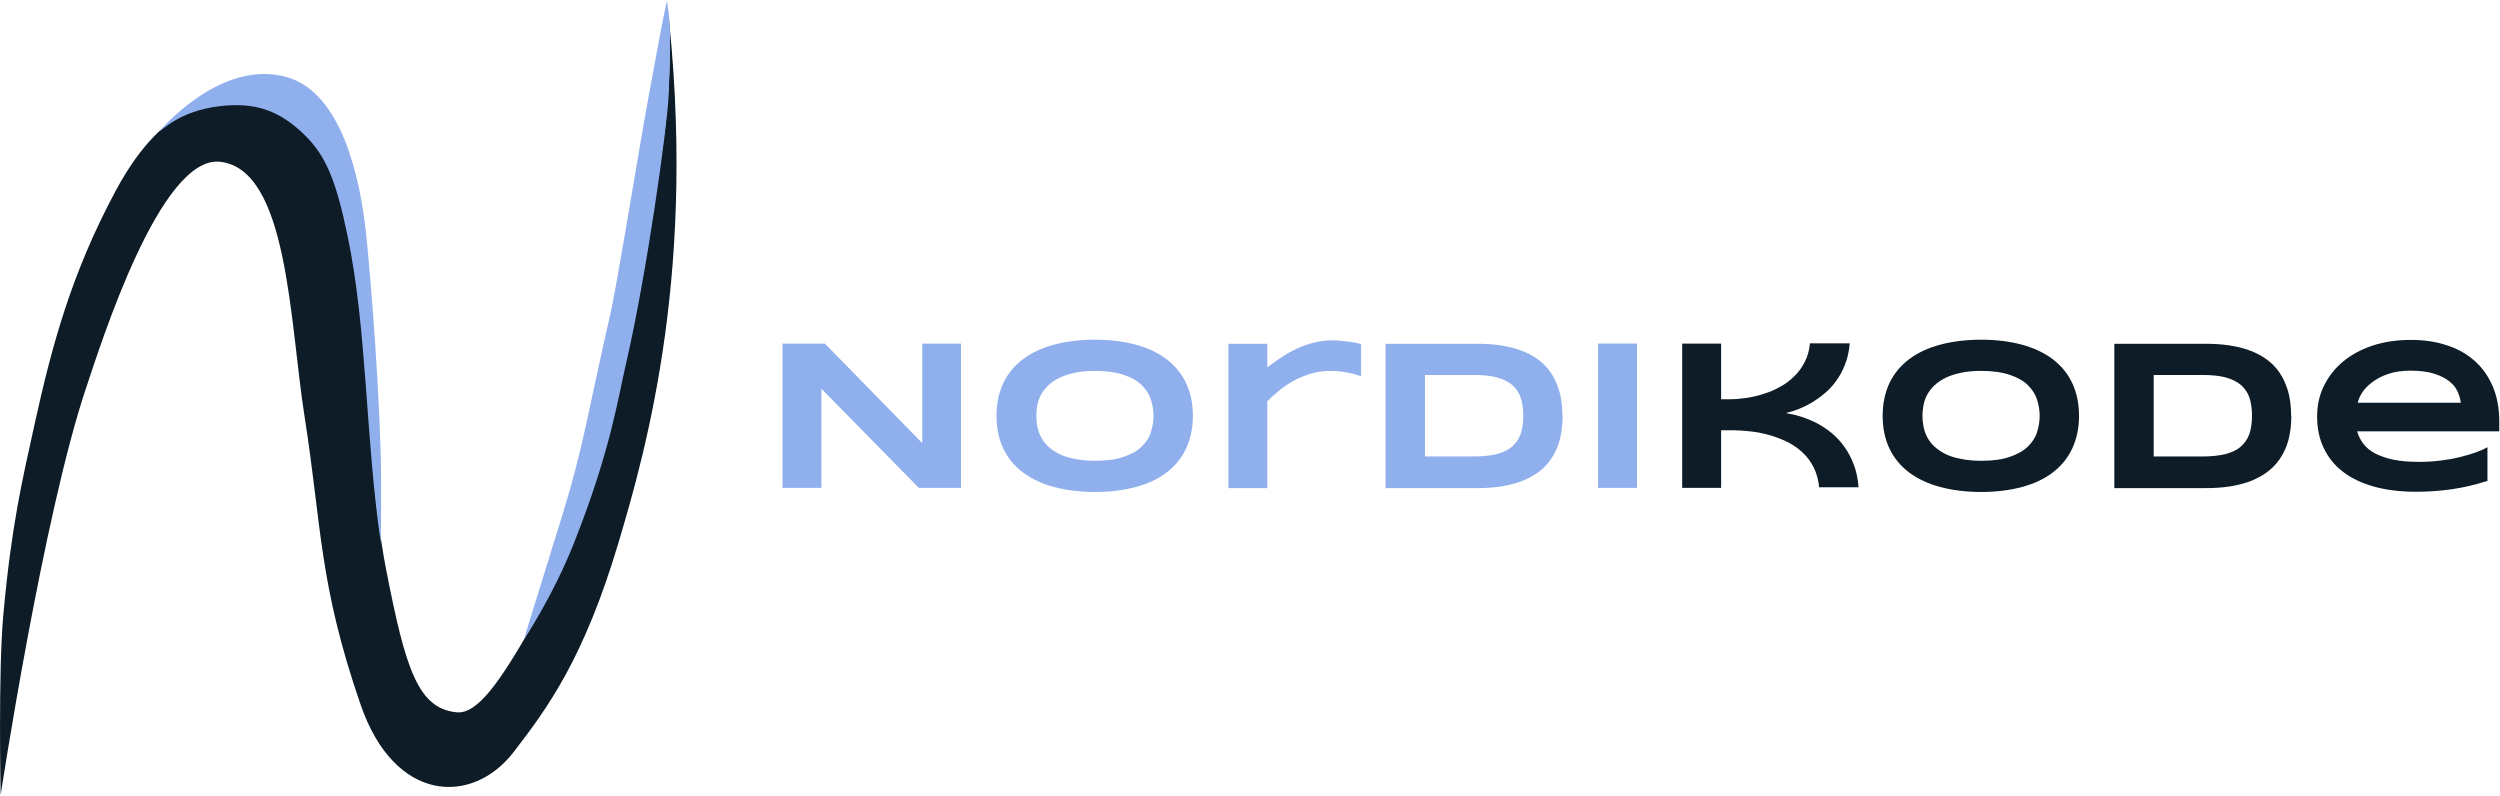
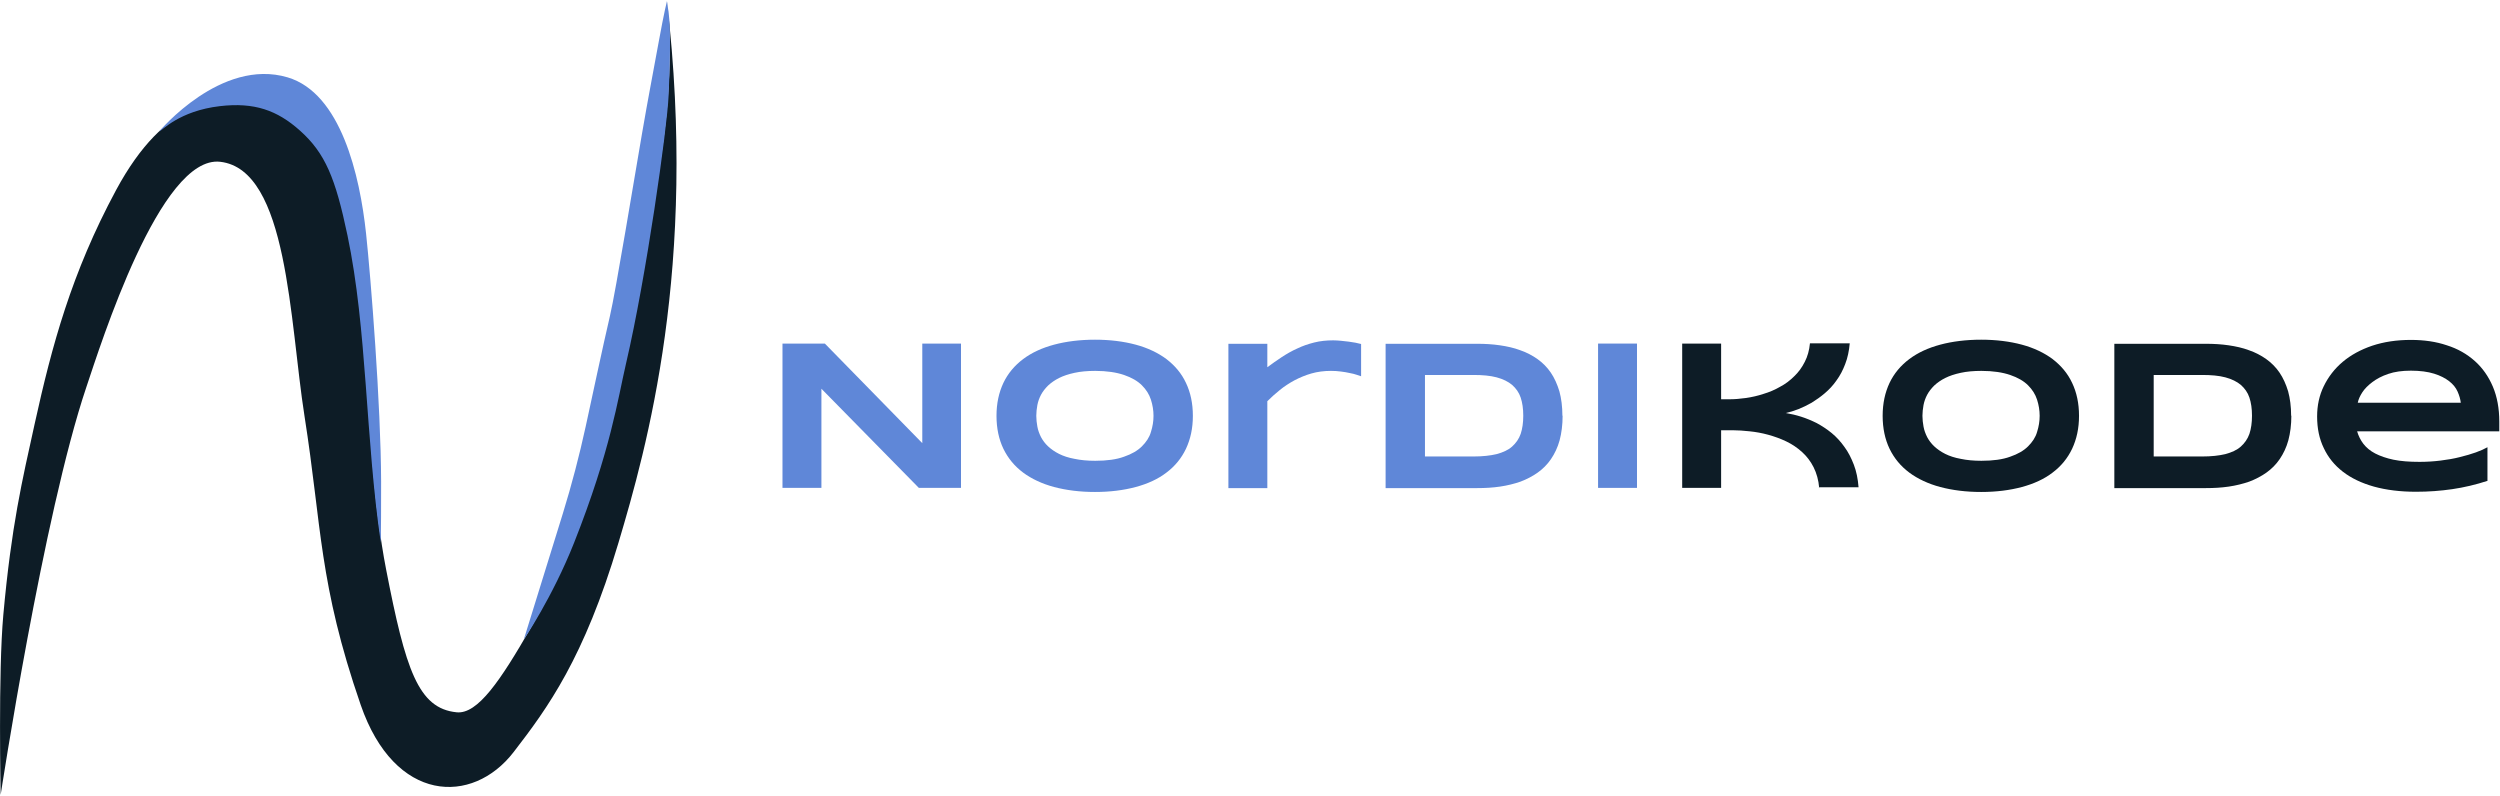
<svg xmlns="http://www.w3.org/2000/svg" viewBox="0 0 1772 564" version="1.1" style="fill-rule:evenodd;clip-rule:evenodd;stroke-linejoin:round;stroke-miterlimit:2;">
  <g>
    <g transform="matrix(3.048969,0,0,3.048969,-816.0493,-5247.468)">
      <g>
        <g transform="matrix(50,0,0,50,444.3036,1834.483)">
-           <path d="M0.739,-0l-0.453,-0.461l0,0.461l-0.181,-0l0,-0.671l0.197,0l0.453,0.463l0,-0.463l0.18,0l0,0.671l-0.196,-0Z" style="fill:#90afed;fill-rule:nonzero;" />
+           <path d="M0.739,-0l-0.453,-0.461l0,0.461l-0.181,-0l0,-0.671l0.197,0l0.453,0.463l0,-0.463l0.18,0l0,0.671l-0.196,-0Z" style="fill:#5f87d8;fill-rule:nonzero;" />
        </g>
        <g transform="matrix(50,0,0,50,496.3056,1834.483)">
-           <path d="M0.973,-0.335c0,0.058 -0.011,0.108 -0.032,0.153c-0.021,0.044 -0.051,0.081 -0.091,0.111c-0.039,0.03 -0.087,0.052 -0.143,0.067c-0.056,0.015 -0.119,0.023 -0.189,0.023c-0.07,0 -0.133,-0.008 -0.19,-0.023c-0.056,-0.015 -0.105,-0.038 -0.144,-0.067c-0.04,-0.03 -0.07,-0.066 -0.092,-0.111c-0.021,-0.044 -0.032,-0.095 -0.032,-0.153c0,-0.058 0.011,-0.108 0.032,-0.153c0.021,-0.044 0.052,-0.081 0.092,-0.111c0.04,-0.03 0.088,-0.052 0.144,-0.067c0.056,-0.015 0.12,-0.023 0.19,-0.023c0.07,0 0.133,0.008 0.189,0.023c0.056,0.015 0.104,0.038 0.143,0.067c0.039,0.03 0.07,0.066 0.091,0.111c0.021,0.044 0.032,0.095 0.032,0.153Zm-0.183,0c0,-0.025 -0.004,-0.05 -0.012,-0.075c-0.008,-0.025 -0.022,-0.047 -0.042,-0.067c-0.02,-0.02 -0.048,-0.036 -0.083,-0.048c-0.035,-0.012 -0.08,-0.019 -0.134,-0.019c-0.036,0 -0.069,0.003 -0.096,0.009c-0.028,0.006 -0.052,0.014 -0.072,0.024c-0.02,0.01 -0.037,0.022 -0.051,0.035c-0.014,0.014 -0.025,0.028 -0.033,0.043c-0.008,0.015 -0.014,0.032 -0.017,0.048c-0.003,0.017 -0.005,0.033 -0.005,0.05c0,0.017 0.002,0.033 0.005,0.05c0.003,0.017 0.009,0.033 0.017,0.049c0.008,0.015 0.019,0.03 0.033,0.043c0.014,0.013 0.031,0.025 0.051,0.035c0.02,0.01 0.044,0.018 0.072,0.023c0.028,0.006 0.06,0.009 0.096,0.009c0.054,0 0.099,-0.006 0.134,-0.019c0.035,-0.012 0.063,-0.028 0.083,-0.048c0.02,-0.02 0.035,-0.042 0.042,-0.067c0.008,-0.025 0.012,-0.05 0.012,-0.075Z" style="fill:#90afed;fill-rule:nonzero;" />
+           <path d="M0.973,-0.335c0,0.058 -0.011,0.108 -0.032,0.153c-0.021,0.044 -0.051,0.081 -0.091,0.111c-0.039,0.03 -0.087,0.052 -0.143,0.067c-0.056,0.015 -0.119,0.023 -0.189,0.023c-0.07,0 -0.133,-0.008 -0.19,-0.023c-0.056,-0.015 -0.105,-0.038 -0.144,-0.067c-0.04,-0.03 -0.07,-0.066 -0.092,-0.111c-0.021,-0.044 -0.032,-0.095 -0.032,-0.153c0,-0.058 0.011,-0.108 0.032,-0.153c0.021,-0.044 0.052,-0.081 0.092,-0.111c0.04,-0.03 0.088,-0.052 0.144,-0.067c0.056,-0.015 0.12,-0.023 0.19,-0.023c0.07,0 0.133,0.008 0.189,0.023c0.056,0.015 0.104,0.038 0.143,0.067c0.039,0.03 0.07,0.066 0.091,0.111c0.021,0.044 0.032,0.095 0.032,0.153Zm-0.183,0c0,-0.025 -0.004,-0.05 -0.012,-0.075c-0.008,-0.025 -0.022,-0.047 -0.042,-0.067c-0.02,-0.02 -0.048,-0.036 -0.083,-0.048c-0.035,-0.012 -0.08,-0.019 -0.134,-0.019c-0.036,0 -0.069,0.003 -0.096,0.009c-0.028,0.006 -0.052,0.014 -0.072,0.024c-0.02,0.01 -0.037,0.022 -0.051,0.035c-0.014,0.014 -0.025,0.028 -0.033,0.043c-0.008,0.015 -0.014,0.032 -0.017,0.048c-0.003,0.017 -0.005,0.033 -0.005,0.05c0,0.017 0.002,0.033 0.005,0.05c0.003,0.017 0.009,0.033 0.017,0.049c0.008,0.015 0.019,0.03 0.033,0.043c0.014,0.013 0.031,0.025 0.051,0.035c0.02,0.01 0.044,0.018 0.072,0.023c0.028,0.006 0.06,0.009 0.096,0.009c0.054,0 0.099,-0.006 0.134,-0.019c0.035,-0.012 0.063,-0.028 0.083,-0.048c0.02,-0.02 0.035,-0.042 0.042,-0.067c0.008,-0.025 0.012,-0.05 0.012,-0.075Z" style="fill:#5f87d8;fill-rule:nonzero;" />
        </g>
        <g transform="matrix(50,0,0,50,547.9657,1834.483)">
-           <path d="M0.722,-0.519c-0.005,-0.002 -0.012,-0.004 -0.021,-0.007c-0.009,-0.003 -0.02,-0.006 -0.032,-0.008c-0.012,-0.003 -0.026,-0.005 -0.041,-0.007c-0.015,-0.002 -0.03,-0.003 -0.046,-0.003c-0.033,0 -0.063,0.004 -0.091,0.012c-0.028,0.008 -0.054,0.019 -0.079,0.032c-0.024,0.013 -0.047,0.028 -0.068,0.045c-0.021,0.017 -0.04,0.034 -0.058,0.052l0,0.404l-0.181,-0l0,-0.671l0.181,0l0,0.109c0.022,-0.016 0.044,-0.032 0.067,-0.047c0.023,-0.015 0.047,-0.029 0.072,-0.04c0.025,-0.012 0.051,-0.021 0.079,-0.028c0.028,-0.007 0.057,-0.01 0.088,-0.01c0.012,0 0.024,0.001 0.036,0.002c0.012,0.001 0.024,0.003 0.036,0.004c0.012,0.002 0.022,0.003 0.032,0.005c0.01,0.002 0.019,0.004 0.026,0.006l0,0.152Z" style="fill:#90afed;fill-rule:nonzero;" />
+           <path d="M0.722,-0.519c-0.005,-0.002 -0.012,-0.004 -0.021,-0.007c-0.009,-0.003 -0.02,-0.006 -0.032,-0.008c-0.012,-0.003 -0.026,-0.005 -0.041,-0.007c-0.015,-0.002 -0.03,-0.003 -0.046,-0.003c-0.033,0 -0.063,0.004 -0.091,0.012c-0.028,0.008 -0.054,0.019 -0.079,0.032c-0.024,0.013 -0.047,0.028 -0.068,0.045c-0.021,0.017 -0.04,0.034 -0.058,0.052l0,0.404l-0.181,-0l0,-0.671l0.181,0l0,0.109c0.022,-0.016 0.044,-0.032 0.067,-0.047c0.023,-0.015 0.047,-0.029 0.072,-0.04c0.025,-0.012 0.051,-0.021 0.079,-0.028c0.028,-0.007 0.057,-0.01 0.088,-0.01c0.012,0 0.024,0.001 0.036,0.002c0.012,0.001 0.024,0.003 0.036,0.004c0.012,0.002 0.022,0.003 0.032,0.005c0.01,0.002 0.019,0.004 0.026,0.006l0,0.152Z" style="fill:#5f87d8;fill-rule:nonzero;" />
        </g>
        <g transform="matrix(50,0,0,50,584.5624,1834.483)">
-           <path d="M0.927,-0.336c0,0.043 -0.005,0.081 -0.014,0.115c-0.009,0.033 -0.023,0.062 -0.04,0.087c-0.017,0.025 -0.038,0.046 -0.062,0.063c-0.024,0.017 -0.051,0.031 -0.08,0.042c-0.029,0.01 -0.061,0.018 -0.095,0.023c-0.034,0.005 -0.069,0.007 -0.106,0.007l-0.426,-0l0,-0.671l0.425,0c0.037,0 0.072,0.002 0.106,0.007c0.034,0.005 0.066,0.012 0.095,0.023c0.029,0.01 0.056,0.024 0.08,0.041c0.024,0.017 0.045,0.038 0.062,0.063c0.017,0.025 0.03,0.054 0.04,0.087c0.009,0.033 0.014,0.071 0.014,0.114Zm-0.183,0c0,-0.032 -0.004,-0.06 -0.012,-0.084c-0.008,-0.024 -0.022,-0.043 -0.04,-0.059c-0.018,-0.015 -0.042,-0.027 -0.072,-0.035c-0.03,-0.008 -0.066,-0.011 -0.108,-0.011l-0.225,0l0,0.379l0.225,0c0.043,0 0.079,-0.004 0.108,-0.011c0.03,-0.008 0.054,-0.019 0.072,-0.035c0.018,-0.016 0.032,-0.036 0.04,-0.059c0.008,-0.024 0.012,-0.052 0.012,-0.084Z" style="fill:#90afed;fill-rule:nonzero;" />
+           <path d="M0.927,-0.336c0,0.043 -0.005,0.081 -0.014,0.115c-0.009,0.033 -0.023,0.062 -0.04,0.087c-0.017,0.025 -0.038,0.046 -0.062,0.063c-0.024,0.017 -0.051,0.031 -0.08,0.042c-0.029,0.01 -0.061,0.018 -0.095,0.023c-0.034,0.005 -0.069,0.007 -0.106,0.007l-0.426,-0l0,-0.671l0.425,0c0.037,0 0.072,0.002 0.106,0.007c0.034,0.005 0.066,0.012 0.095,0.023c0.029,0.01 0.056,0.024 0.08,0.041c0.024,0.017 0.045,0.038 0.062,0.063c0.017,0.025 0.03,0.054 0.04,0.087c0.009,0.033 0.014,0.071 0.014,0.114Zm-0.183,0c0,-0.032 -0.004,-0.06 -0.012,-0.084c-0.008,-0.024 -0.022,-0.043 -0.04,-0.059c-0.018,-0.015 -0.042,-0.027 -0.072,-0.035c-0.03,-0.008 -0.066,-0.011 -0.108,-0.011l-0.225,0l0,0.379l0.225,0c0.043,0 0.079,-0.004 0.108,-0.011c0.03,-0.008 0.054,-0.019 0.072,-0.035c0.018,-0.016 0.032,-0.036 0.04,-0.059c0.008,-0.024 0.012,-0.052 0.012,-0.084Z" style="fill:#5f87d8;fill-rule:nonzero;" />
        </g>
        <g transform="matrix(50,0,0,50,633.9032,1834.483)">
-           <rect x="0.105" y="-0.671" width="0.181" height="0.671" style="fill:#90afed;fill-rule:nonzero;" />
+           <rect x="0.105" y="-0.671" width="0.181" height="0.671" style="fill:#5f87d8;fill-rule:nonzero;" />
        </g>
      </g>
      <g>
        <g transform="matrix(50,0,0,50,653.4589,1834.483)">
          <path d="M0.742,-0c-0.003,-0.036 -0.012,-0.068 -0.026,-0.096c-0.014,-0.028 -0.032,-0.051 -0.054,-0.071c-0.022,-0.02 -0.046,-0.036 -0.073,-0.049c-0.027,-0.013 -0.055,-0.023 -0.084,-0.031c-0.029,-0.008 -0.057,-0.013 -0.086,-0.016c-0.028,-0.003 -0.055,-0.005 -0.079,-0.005l-0.054,0l0,0.268l-0.181,-0l0,-0.671l0.181,0l0,0.259l0.037,0c0.025,0 0.051,-0.002 0.079,-0.006c0.027,-0.004 0.054,-0.01 0.081,-0.019c0.027,-0.008 0.053,-0.019 0.077,-0.033c0.025,-0.013 0.047,-0.03 0.066,-0.049c0.02,-0.019 0.036,-0.041 0.049,-0.067c0.013,-0.025 0.021,-0.054 0.024,-0.086l0.185,0c-0.003,0.035 -0.01,0.068 -0.021,0.096c-0.011,0.029 -0.024,0.054 -0.041,0.077c-0.016,0.023 -0.034,0.042 -0.054,0.059c-0.02,0.017 -0.04,0.031 -0.061,0.044c-0.021,0.012 -0.042,0.022 -0.062,0.03c-0.021,0.008 -0.04,0.014 -0.058,0.018c0.023,0.004 0.046,0.009 0.071,0.017c0.025,0.008 0.049,0.018 0.073,0.03c0.024,0.013 0.047,0.028 0.069,0.046c0.022,0.018 0.042,0.04 0.059,0.064c0.018,0.024 0.032,0.052 0.044,0.083c0.012,0.031 0.019,0.066 0.022,0.105l-0.185,-0Z" style="fill:#0d1c26;fill-rule:nonzero;" />
        </g>
        <g transform="matrix(50,0,0,50,702.3114,1834.483)">
          <path d="M0.973,-0.335c0,0.058 -0.011,0.108 -0.032,0.153c-0.021,0.044 -0.051,0.081 -0.091,0.111c-0.039,0.03 -0.087,0.052 -0.143,0.067c-0.056,0.015 -0.119,0.023 -0.189,0.023c-0.07,0 -0.133,-0.008 -0.19,-0.023c-0.056,-0.015 -0.105,-0.038 -0.144,-0.067c-0.04,-0.03 -0.07,-0.066 -0.092,-0.111c-0.021,-0.044 -0.032,-0.095 -0.032,-0.153c0,-0.058 0.011,-0.108 0.032,-0.153c0.021,-0.044 0.052,-0.081 0.092,-0.111c0.04,-0.03 0.088,-0.052 0.144,-0.067c0.056,-0.015 0.12,-0.023 0.19,-0.023c0.07,0 0.133,0.008 0.189,0.023c0.056,0.015 0.104,0.038 0.143,0.067c0.039,0.03 0.07,0.066 0.091,0.111c0.021,0.044 0.032,0.095 0.032,0.153Zm-0.183,0c0,-0.025 -0.004,-0.05 -0.012,-0.075c-0.008,-0.025 -0.022,-0.047 -0.042,-0.067c-0.02,-0.02 -0.048,-0.036 -0.083,-0.048c-0.035,-0.012 -0.08,-0.019 -0.134,-0.019c-0.036,0 -0.069,0.003 -0.096,0.009c-0.028,0.006 -0.052,0.014 -0.072,0.024c-0.02,0.01 -0.037,0.022 -0.051,0.035c-0.014,0.014 -0.025,0.028 -0.033,0.043c-0.008,0.015 -0.014,0.032 -0.017,0.048c-0.003,0.017 -0.005,0.033 -0.005,0.05c0,0.017 0.002,0.033 0.005,0.05c0.003,0.017 0.009,0.033 0.017,0.049c0.008,0.015 0.019,0.03 0.033,0.043c0.014,0.013 0.031,0.025 0.051,0.035c0.02,0.01 0.044,0.018 0.072,0.023c0.028,0.006 0.06,0.009 0.096,0.009c0.054,0 0.099,-0.006 0.134,-0.019c0.035,-0.012 0.063,-0.028 0.083,-0.048c0.02,-0.02 0.035,-0.042 0.042,-0.067c0.008,-0.025 0.012,-0.05 0.012,-0.075Z" style="fill:#0d1c26;fill-rule:nonzero;" />
        </g>
        <g transform="matrix(50,0,0,50,753.9716,1834.483)">
          <path d="M0.927,-0.336c0,0.043 -0.005,0.081 -0.014,0.115c-0.009,0.033 -0.023,0.062 -0.04,0.087c-0.017,0.025 -0.038,0.046 -0.062,0.063c-0.024,0.017 -0.051,0.031 -0.08,0.042c-0.029,0.01 -0.061,0.018 -0.095,0.023c-0.034,0.005 -0.069,0.007 -0.106,0.007l-0.426,-0l0,-0.671l0.425,0c0.037,0 0.072,0.002 0.106,0.007c0.034,0.005 0.066,0.012 0.095,0.023c0.029,0.01 0.056,0.024 0.08,0.041c0.024,0.017 0.045,0.038 0.062,0.063c0.017,0.025 0.03,0.054 0.04,0.087c0.009,0.033 0.014,0.071 0.014,0.114Zm-0.183,0c0,-0.032 -0.004,-0.06 -0.012,-0.084c-0.008,-0.024 -0.022,-0.043 -0.04,-0.059c-0.018,-0.015 -0.042,-0.027 -0.072,-0.035c-0.03,-0.008 -0.066,-0.011 -0.108,-0.011l-0.225,0l0,0.379l0.225,0c0.043,0 0.079,-0.004 0.108,-0.011c0.03,-0.008 0.054,-0.019 0.072,-0.035c0.018,-0.016 0.032,-0.036 0.04,-0.059c0.008,-0.024 0.012,-0.052 0.012,-0.084Z" style="fill:#0d1c26;fill-rule:nonzero;" />
        </g>
        <g transform="matrix(50,0,0,50,803.3124,1834.483)">
          <path d="M0.853,-0.033c-0.055,0.018 -0.11,0.031 -0.165,0.039c-0.055,0.008 -0.111,0.012 -0.168,0.012c-0.073,0 -0.138,-0.008 -0.196,-0.024c-0.057,-0.016 -0.105,-0.039 -0.144,-0.069c-0.039,-0.03 -0.069,-0.067 -0.089,-0.11c-0.021,-0.043 -0.031,-0.092 -0.031,-0.147c0,-0.051 0.01,-0.098 0.031,-0.141c0.021,-0.043 0.05,-0.081 0.088,-0.113c0.038,-0.032 0.084,-0.057 0.137,-0.075c0.054,-0.018 0.114,-0.027 0.18,-0.027c0.061,0 0.117,0.008 0.167,0.025c0.051,0.016 0.094,0.041 0.13,0.073c0.036,0.032 0.064,0.072 0.084,0.119c0.02,0.047 0.03,0.102 0.03,0.163l0,0.045l-0.661,0c0.006,0.021 0.016,0.041 0.029,0.058c0.014,0.018 0.032,0.033 0.055,0.045c0.023,0.012 0.052,0.022 0.085,0.029c0.034,0.007 0.074,0.01 0.121,0.01c0.033,0 0.066,-0.002 0.098,-0.006c0.032,-0.004 0.062,-0.009 0.089,-0.016c0.028,-0.007 0.053,-0.014 0.075,-0.022c0.022,-0.008 0.04,-0.016 0.054,-0.024l0,0.157Zm-0.125,-0.363c-0.002,-0.017 -0.007,-0.034 -0.015,-0.052c-0.008,-0.018 -0.021,-0.034 -0.039,-0.048c-0.018,-0.014 -0.041,-0.026 -0.07,-0.035c-0.029,-0.009 -0.065,-0.014 -0.108,-0.014c-0.041,0 -0.076,0.005 -0.105,0.015c-0.03,0.01 -0.054,0.023 -0.074,0.038c-0.02,0.015 -0.036,0.031 -0.047,0.048c-0.011,0.017 -0.018,0.033 -0.021,0.048l0.481,0Z" style="fill:#0d1c26;fill-rule:nonzero;" />
        </g>
      </g>
    </g>
    <g>
      <path d="M0.474,563.397c0,0 30.184,-198.326 60.717,-288.969c10.251,-30.431 52.348,-164.631 94.88,-159.757c48.225,5.527 49.185,113.122 59.786,180.433c12.312,78.177 9.98,118.144 39.798,204.504c24.096,69.79 79.174,71.299 108.337,33.544c24.228,-31.365 50.013,-66.674 74.373,-148.422c20.069,-67.347 56.24,-195.716 34.347,-383.925c0,0 5.415,33.733 -1.597,91.765c-7.012,58.033 -34.015,204.508 -58.256,264.137c-24.241,59.629 -14.885,50.447 -36.469,88.023c-21.584,37.576 -37.76,61.615 -52.683,60.151c-27.38,-2.687 -36.248,-30.386 -50.021,-101.224c-17.374,-89.359 -10.752,-211.434 -27.486,-258.424c-13.23,-37.149 -25.552,-67.902 -67.469,-73.451c-22.902,-3.032 -61.215,-2.534 -96.483,63.001c-31.626,58.769 -45.501,110.374 -57.653,165.545c-8.964,40.698 -16.482,72.113 -22.233,135.413c-3.714,40.886 -1.89,127.654 -1.89,127.654Z" style="fill:#0d1c26;" />
-       <path d="M112.926,93.092c0,0 43.714,-52.338 90.968,-38.25c37.692,11.237 51.152,69.261 55.587,110.798c3.339,31.268 10.505,121.476 10.659,175.674c0.036,12.534 -0.077,39.226 -0.211,43.417c-11.047,-75.261 -9.609,-151.067 -23.656,-217.979c-8.519,-40.581 -15.719,-58.128 -33.627,-74.156c-16.212,-14.51 -32.429,-20.18 -56.659,-17.375c-29.179,3.378 -41.229,17.601 -43.061,17.87Z" style="fill:#90afed;" />
-       <path d="M371.234,453.388c0,0 20.438,-30.183 35.671,-68.656c26.049,-65.79 31.003,-102.116 36.859,-127.202c14.391,-61.648 29.098,-166.43 30.133,-189.616c0.952,-21.326 1.692,-46.413 0.047,-58.84c-0.324,-2.446 -1.207,-8.267 -1.207,-8.267c0,0 -1.885,7.114 -5.904,29.191c-6.257,34.374 -6.265,32.986 -11.736,64.473c-5.412,31.152 -18.524,111.374 -22.822,129.742c-5.053,21.591 -12.245,55.647 -17.136,78.088c-4.454,20.439 -9.929,41.37 -16.158,61.571c-13.67,44.336 -27.747,89.515 -27.747,89.515Z" style="fill:#90afed;" />
+       <path d="M112.926,93.092c0,0 43.714,-52.338 90.968,-38.25c37.692,11.237 51.152,69.261 55.587,110.798c3.339,31.268 10.505,121.476 10.659,175.674c0.036,12.534 -0.077,39.226 -0.211,43.417c-11.047,-75.261 -9.609,-151.067 -23.656,-217.979c-8.519,-40.581 -15.719,-58.128 -33.627,-74.156c-16.212,-14.51 -32.429,-20.18 -56.659,-17.375c-29.179,3.378 -41.229,17.601 -43.061,17.87Z" style="fill:#5f87d8;" />
+       <path d="M371.234,453.388c0,0 20.438,-30.183 35.671,-68.656c26.049,-65.79 31.003,-102.116 36.859,-127.202c14.391,-61.648 29.098,-166.43 30.133,-189.616c0.952,-21.326 1.692,-46.413 0.047,-58.84c-0.324,-2.446 -1.207,-8.267 -1.207,-8.267c0,0 -1.885,7.114 -5.904,29.191c-6.257,34.374 -6.265,32.986 -11.736,64.473c-5.412,31.152 -18.524,111.374 -22.822,129.742c-5.053,21.591 -12.245,55.647 -17.136,78.088c-4.454,20.439 -9.929,41.37 -16.158,61.571c-13.67,44.336 -27.747,89.515 -27.747,89.515Z" style="fill:#5f87d8;" />
    </g>
  </g>
</svg>
